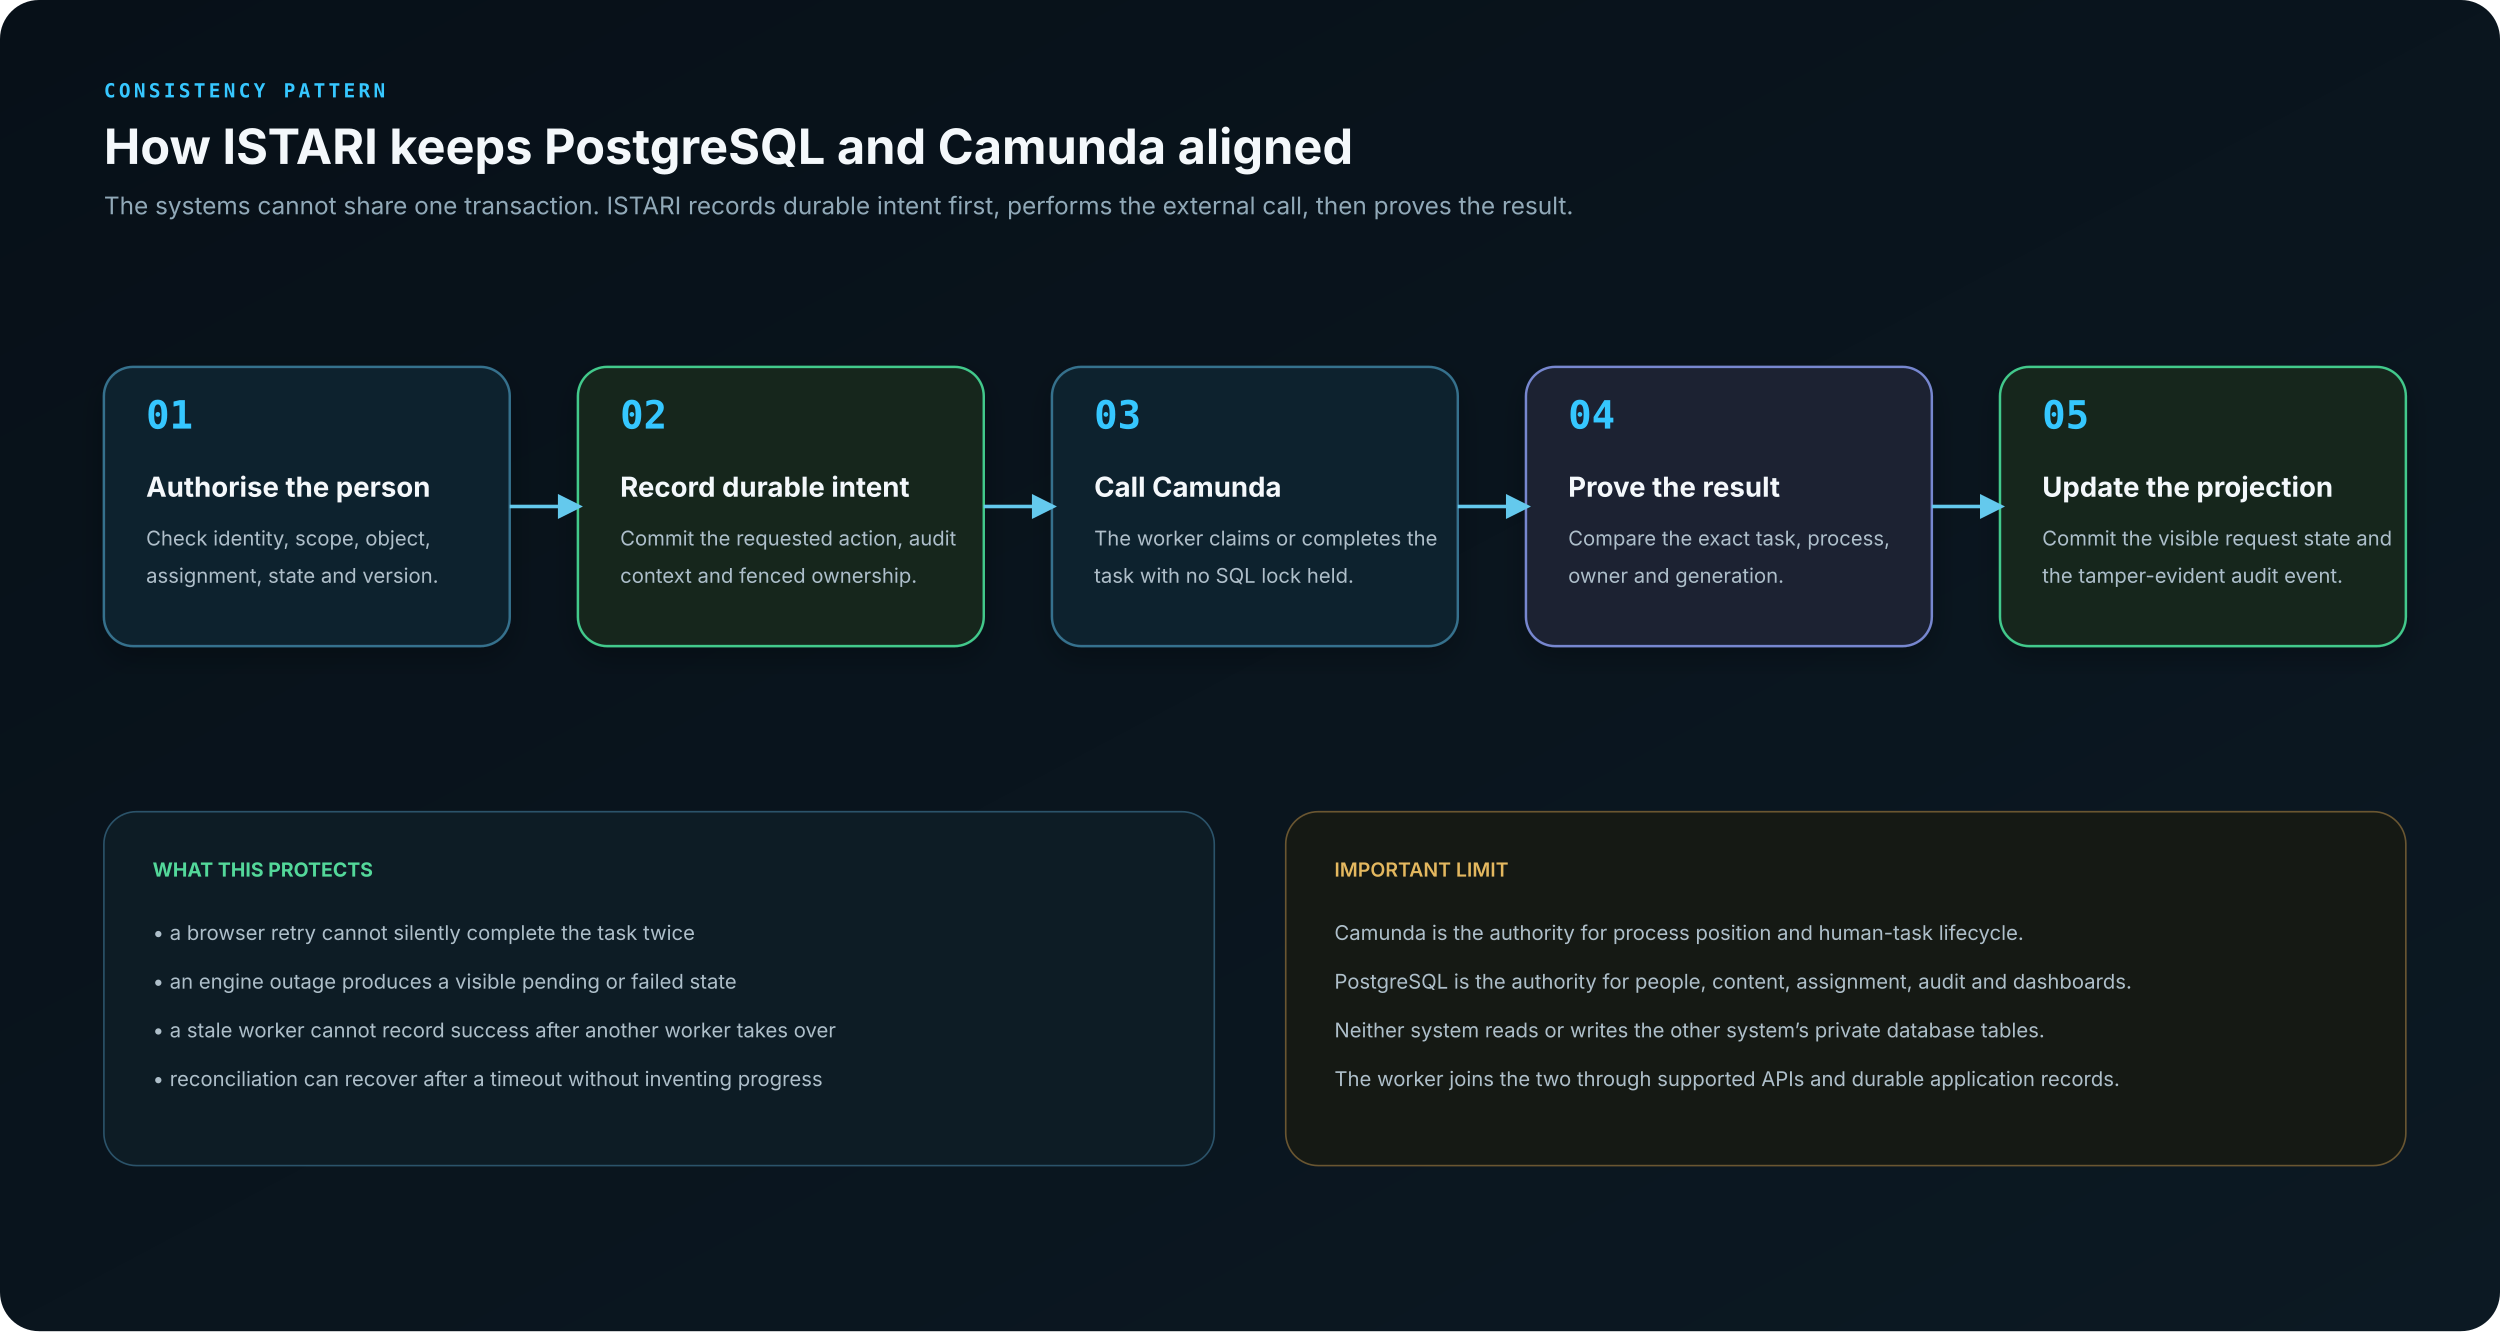
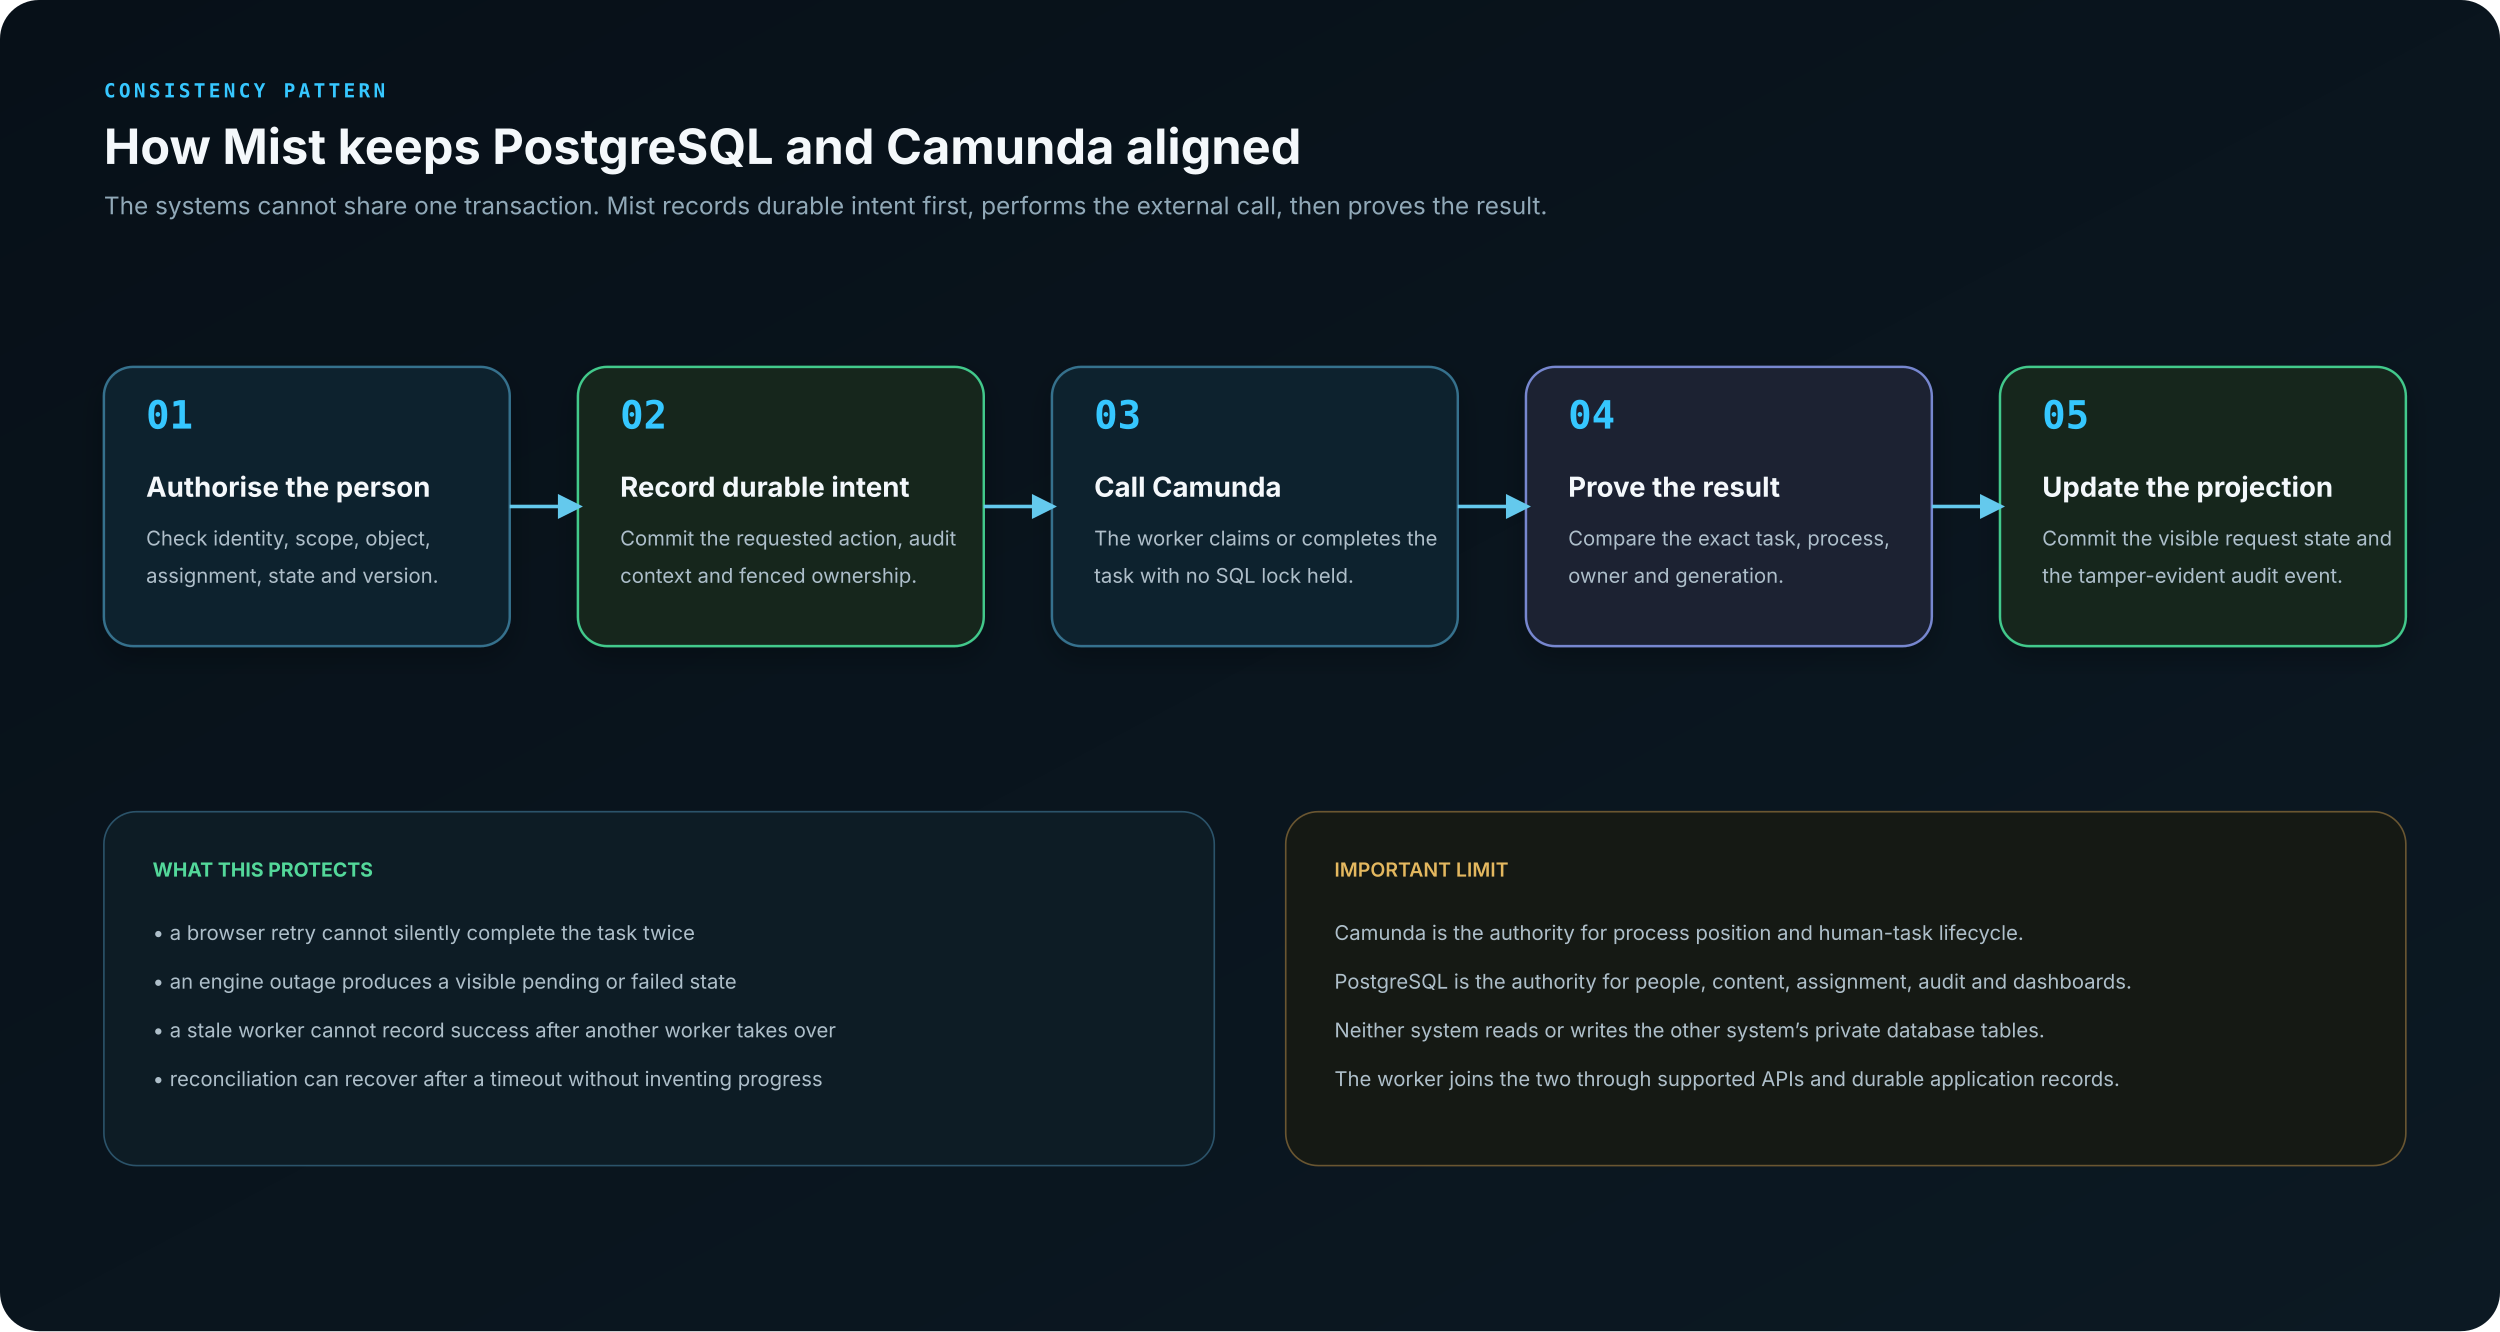
<svg xmlns="http://www.w3.org/2000/svg" width="1540" height="820" viewBox="0 0 1540 820" role="img" aria-labelledby="title desc">
  <defs>
    <linearGradient id="bg" x1="0" y1="0" x2="1" y2="1">
      <stop stop-color="#071018" />
      <stop offset="1" stop-color="#0c1923" />
    </linearGradient>
    <filter id="shadow">
      <feDropShadow dx="0" dy="7" stdDeviation="9" flood-color="#000" flood-opacity=".25" />
    </filter>
    <marker id="arrow" viewBox="0 0 10 10" refX="8" refY="5" markerWidth="7" markerHeight="7" orient="auto">
      <path d="M0 0L10 5L0 10z" fill="#64c9ed" />
    </marker>
    <style>.title{font:700 30px Inter,Segoe UI,sans-serif;fill:#f4f8fb}.subtitle{font:400 15px Inter,Segoe UI,sans-serif;fill:#91a9b8}.eyebrow{font:700 12px ui-monospace,Consolas,monospace;letter-spacing:2px;fill:#36c7ff}.number{font:800 24px ui-monospace,Consolas,monospace;fill:#36c7ff}.name{font:700 17px Inter,Segoe UI,sans-serif;fill:#f4f8fb}.copy{font:400 12.5px Inter,Segoe UI,sans-serif;fill:#aebfca}.step{fill:#10222e;stroke:#36718d;stroke-width:1.5}.database{fill:#14261f;stroke:#43c98b;stroke-width:1.5}.engine{fill:#1a2032;stroke:#7787cf;stroke-width:1.5}.line{fill:none;stroke:#64c9ed;stroke-width:2.2;marker-end:url(#arrow)}.safe{font:700 12px Inter,Segoe UI,sans-serif;fill:#53d89a}.warning{font:600 12px Inter,Segoe UI,sans-serif;fill:#e4b85f}</style>
  </defs>
  <rect width="1540" height="820" rx="24" fill="url(#bg)" />
  <text x="64" y="60" class="eyebrow">CONSISTENCY PATTERN</text>
-   <text x="64" y="101" class="title">How ISTARI keeps PostgreSQL and Camunda aligned</text>
-   <text x="64" y="132" class="subtitle">The systems cannot share one transaction. ISTARI records durable intent first, performs the external call, then proves the result.</text>
+   <text x="64" y="101" class="title">How Mist keeps PostgreSQL and Camunda aligned</text>
+   <text x="64" y="132" class="subtitle">The systems cannot share one transaction. Mist records durable intent first, performs the external call, then proves the result.</text>
  <g filter="url(#shadow)">
    <rect x="64" y="226" width="250" height="172" rx="18" class="step" />
    <text x="90" y="264" class="number">01</text>
    <text x="90" y="306" class="name">Authorise the person</text>
    <text x="90" y="336" class="copy">Check identity, scope, object,</text>
    <text x="90" y="359" class="copy">assignment, state and version.</text>
    <rect x="356" y="226" width="250" height="172" rx="18" class="database" />
    <text x="382" y="264" class="number">02</text>
    <text x="382" y="306" class="name">Record durable intent</text>
    <text x="382" y="336" class="copy">Commit the requested action, audit</text>
    <text x="382" y="359" class="copy">context and fenced ownership.</text>
    <rect x="648" y="226" width="250" height="172" rx="18" class="step" />
    <text x="674" y="264" class="number">03</text>
    <text x="674" y="306" class="name">Call Camunda</text>
    <text x="674" y="336" class="copy">The worker claims or completes the</text>
    <text x="674" y="359" class="copy">task with no SQL lock held.</text>
    <rect x="940" y="226" width="250" height="172" rx="18" class="engine" />
    <text x="966" y="264" class="number">04</text>
    <text x="966" y="306" class="name">Prove the result</text>
    <text x="966" y="336" class="copy">Compare the exact task, process,</text>
    <text x="966" y="359" class="copy">owner and generation.</text>
    <rect x="1232" y="226" width="250" height="172" rx="18" class="database" />
    <text x="1258" y="264" class="number">05</text>
    <text x="1258" y="306" class="name">Update the projection</text>
    <text x="1258" y="336" class="copy">Commit the visible request state and</text>
    <text x="1258" y="359" class="copy">the tamper-evident audit event.</text>
  </g>
  <path d="M314 312H356" class="line" />
  <path d="M606 312H648" class="line" />
  <path d="M898 312H940" class="line" />
  <path d="M1190 312H1232" class="line" />
  <rect x="64" y="500" width="684" height="218" rx="20" fill="#0d1c25" stroke="#2b536a" />
  <text x="94" y="540" class="safe">WHAT THIS PROTECTS</text>
  <text x="94" y="579" class="copy">• a browser retry cannot silently complete the task twice</text>
  <text x="94" y="609" class="copy">• an engine outage produces a visible pending or failed state</text>
  <text x="94" y="639" class="copy">• a stale worker cannot record success after another worker takes over</text>
  <text x="94" y="669" class="copy">• reconciliation can recover after a timeout without inventing progress</text>
  <rect x="792" y="500" width="690" height="218" rx="20" fill="#151914" stroke="#6a5631" />
  <text x="822" y="540" class="warning">IMPORTANT LIMIT</text>
  <text x="822" y="579" class="copy">Camunda is the authority for process position and human-task lifecycle.</text>
  <text x="822" y="609" class="copy">PostgreSQL is the authority for people, content, assignment, audit and dashboards.</text>
  <text x="822" y="639" class="copy">Neither system reads or writes the other system’s private database tables.</text>
  <text x="822" y="669" class="copy">The worker joins the two through supported APIs and durable application records.</text>
</svg>
